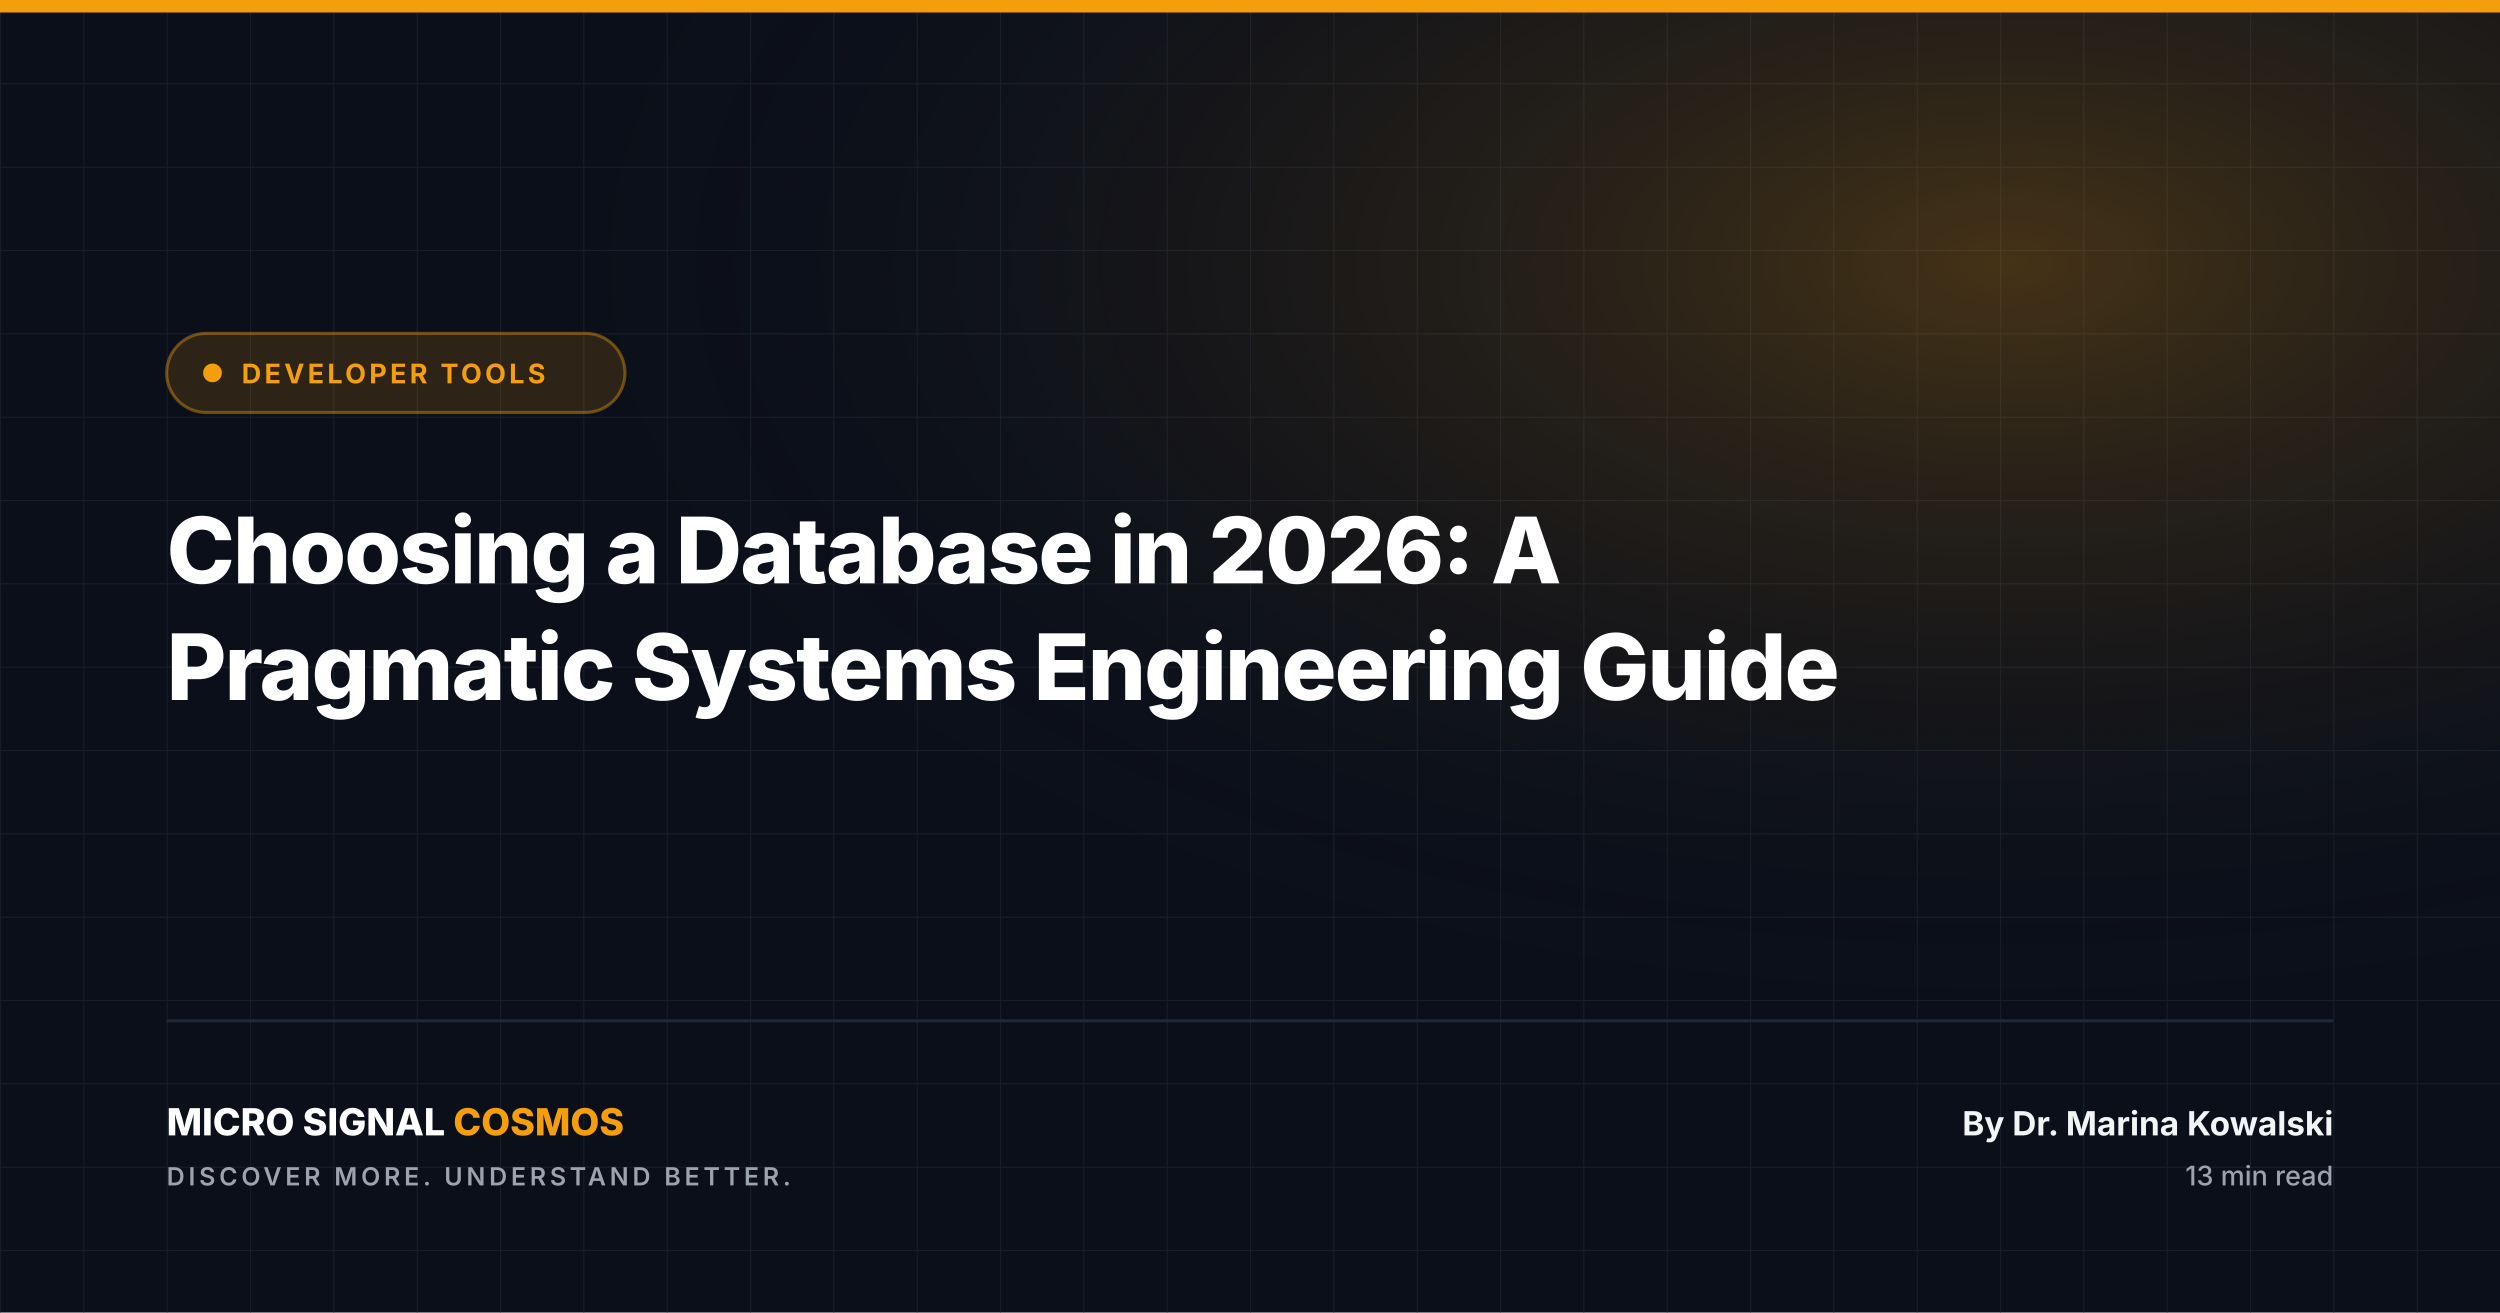
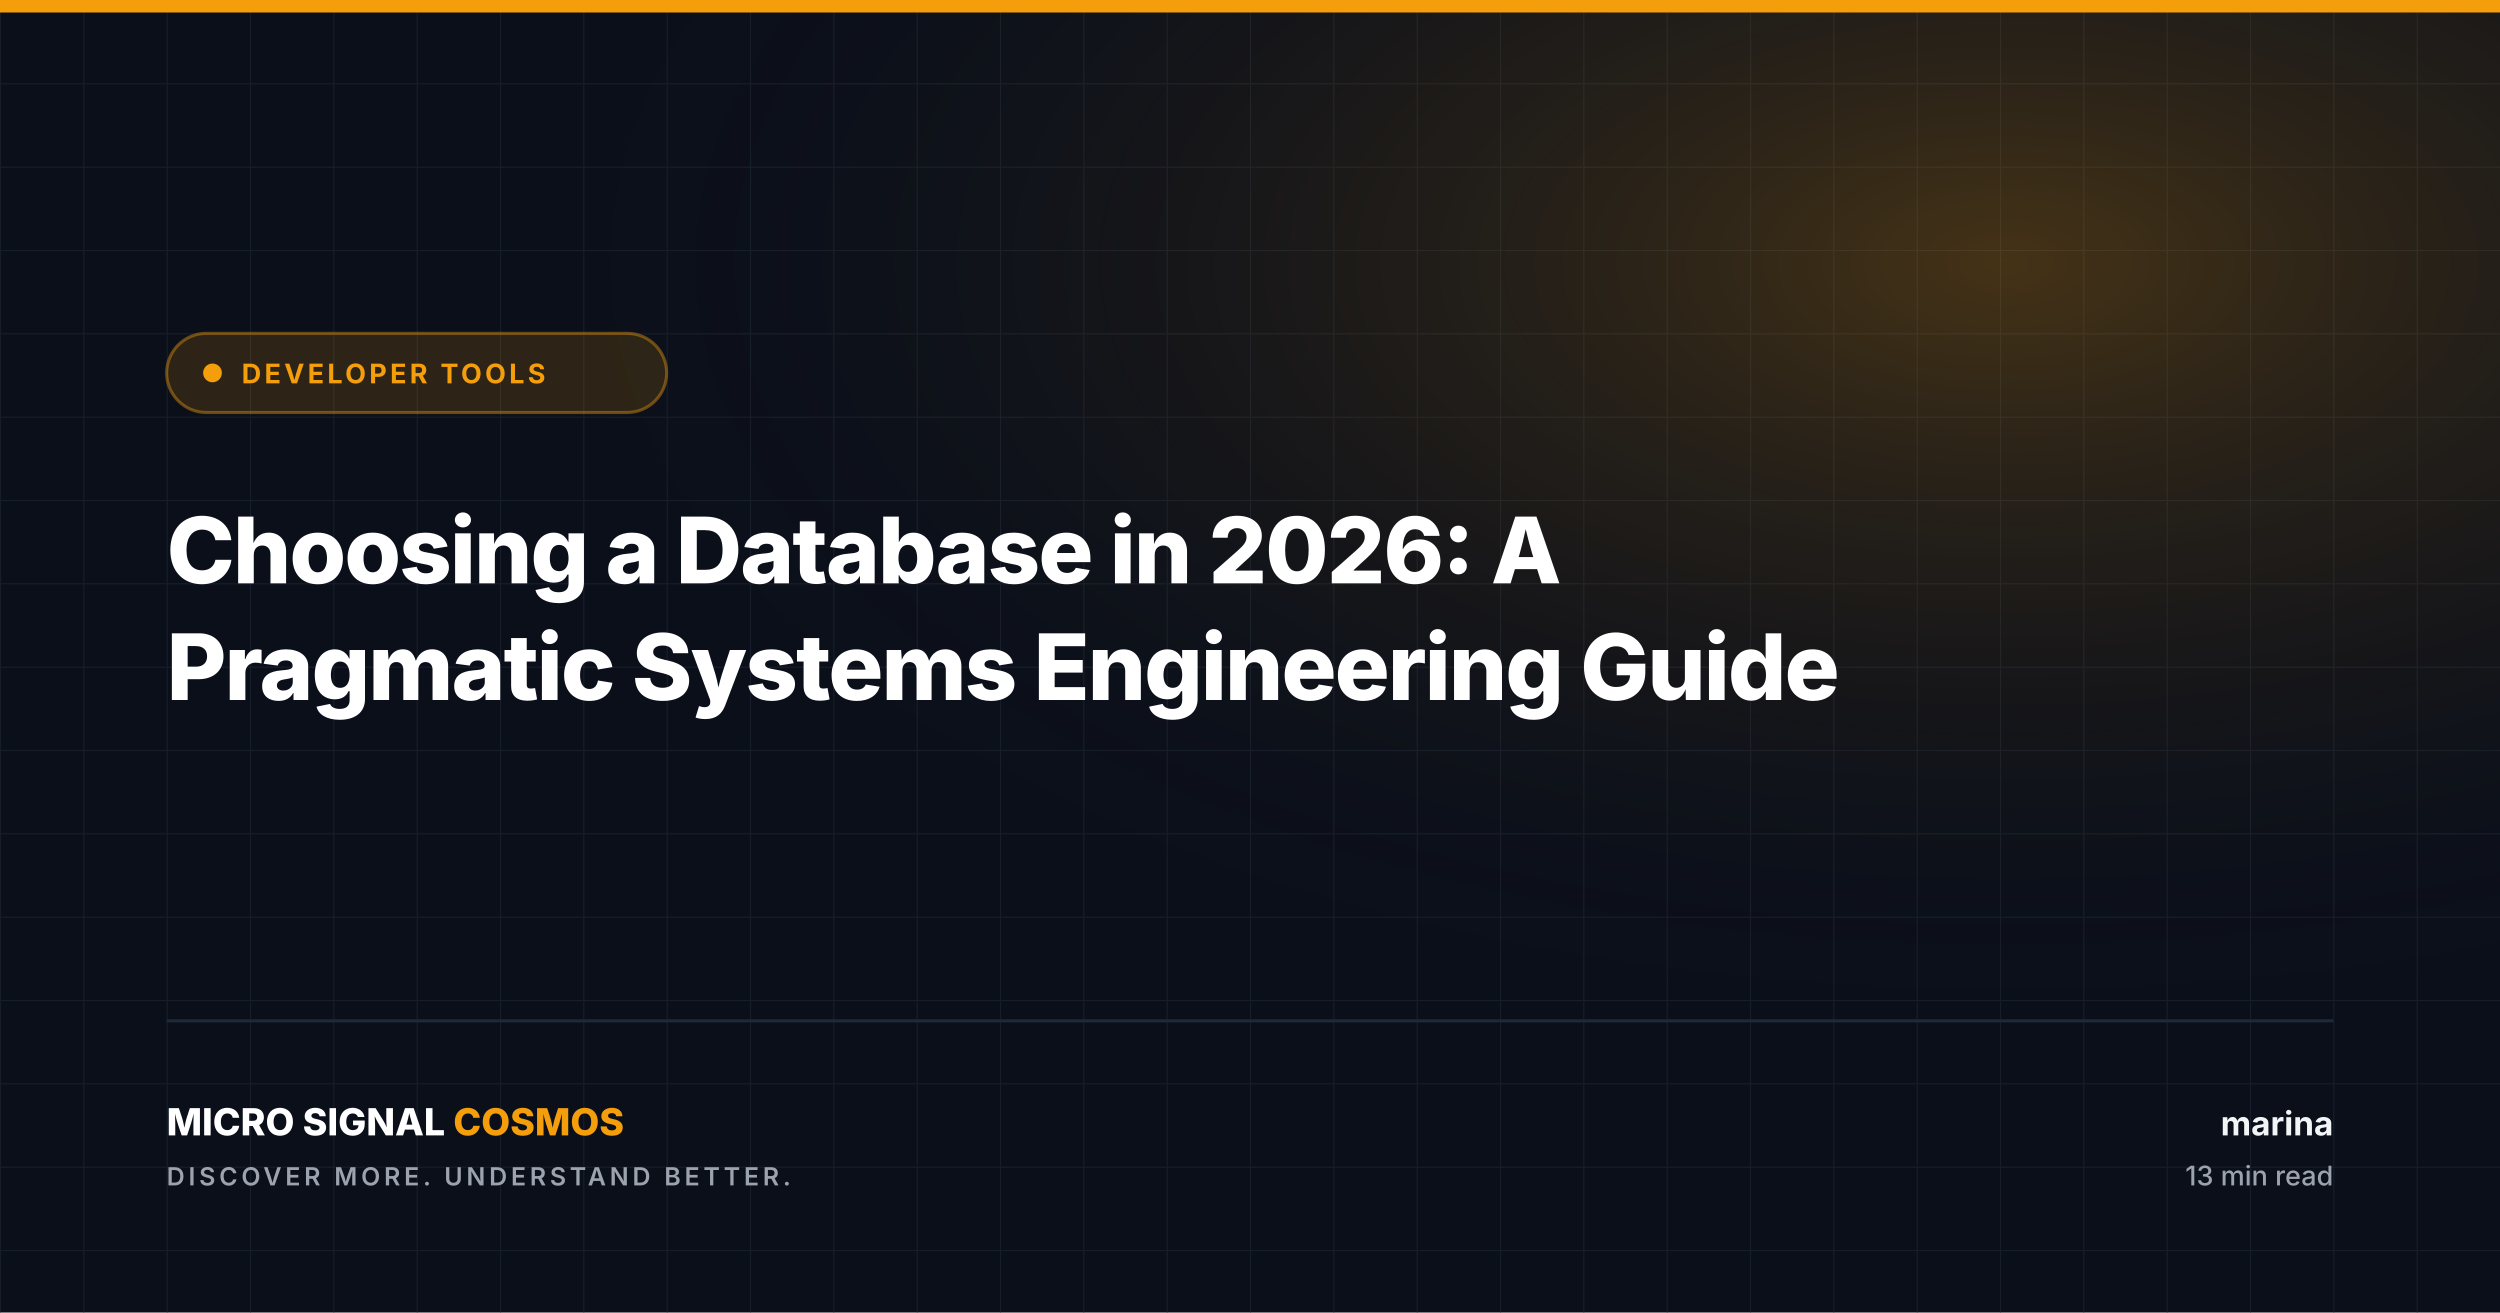
<svg xmlns="http://www.w3.org/2000/svg" viewBox="0 0 1200 630" width="1200" height="630">
  <defs>
    <radialGradient id="glow" cx="80%" cy="20%" r="60%">
      <stop offset="0%" stop-color="#f59e0b" stop-opacity="0.25" />
      <stop offset="100%" stop-color="#0a0f1a" stop-opacity="0" />
    </radialGradient>
    <pattern id="grid" width="40" height="40" patternUnits="userSpaceOnUse">
      <path d="M 40 0 L 0 0 0 40" fill="none" stroke="#1f2937" stroke-width="1" stroke-opacity="0.6" />
    </pattern>
  </defs>
  <rect width="1200" height="630" fill="#0a0f1a" />
  <rect width="1200" height="630" fill="url(#grid)" />
  <rect width="1200" height="630" fill="url(#glow)" />
  <rect x="0" y="0" width="1200" height="6" fill="#f59e0b" />
  <g transform="translate(80, 160)">
-     <rect width="220" height="38" rx="19" fill="#f59e0b" fill-opacity="0.15" stroke="#f59e0b" stroke-opacity="0.4" stroke-width="1.5" />
+     <rect width="240" height="38" rx="19" fill="#f59e0b" fill-opacity="0.15" stroke="#f59e0b" stroke-opacity="0.4" stroke-width="1.5" />
    <circle cx="22" cy="19" r="4.5" fill="#f59e0b" />
    <text x="36" y="24" font-family="Inter, system-ui, sans-serif" font-size="13" font-weight="700" fill="#f59e0b" letter-spacing="0.12em">DEVELOPER TOOLS</text>
  </g>
  <g>
    <text x="80" y="280" font-family="Inter, system-ui, -apple-system, sans-serif" font-size="44" font-weight="800" fill="#FFFFFF" letter-spacing="-0.02em">Choosing a Database in 2026: A</text>
    <text x="80" y="336" font-family="Inter, system-ui, -apple-system, sans-serif" font-size="44" font-weight="800" fill="#FFFFFF" letter-spacing="-0.02em">Pragmatic Systems Engineering Guide</text>
  </g>
  <line x1="80" y1="490" x2="1120" y2="490" stroke="#1f2937" stroke-width="1.5" />
  <g transform="translate(80, 545)">
    <text x="0" y="0" font-family="Inter, system-ui, sans-serif" font-size="18" font-weight="800" fill="#FFFFFF">MICRO SIGNAL <tspan fill="#f59e0b">COSMOS</tspan>
    </text>
    <text x="0" y="24" font-family="Inter, system-ui, sans-serif" font-size="12" font-weight="600" fill="#9ca3af" letter-spacing="0.15em">DISCOVER MORE. UNDERSTAND BETTER.</text>
-     <text x="1040" y="0" text-anchor="end" font-family="Inter, system-ui, sans-serif" font-size="16" font-weight="700" fill="#f3f4f6">By Dr. Marina Kowalski</text>
+     <text x="1040" y="0" text-anchor="end" font-family="Inter, system-ui, sans-serif" font-size="16" font-weight="700" fill="#f3f4f6">marina</text>
    <text x="1040" y="24" text-anchor="end" font-family="Inter, system-ui, sans-serif" font-size="13" font-weight="500" fill="#9ca3af">13 min read</text>
  </g>
</svg>
